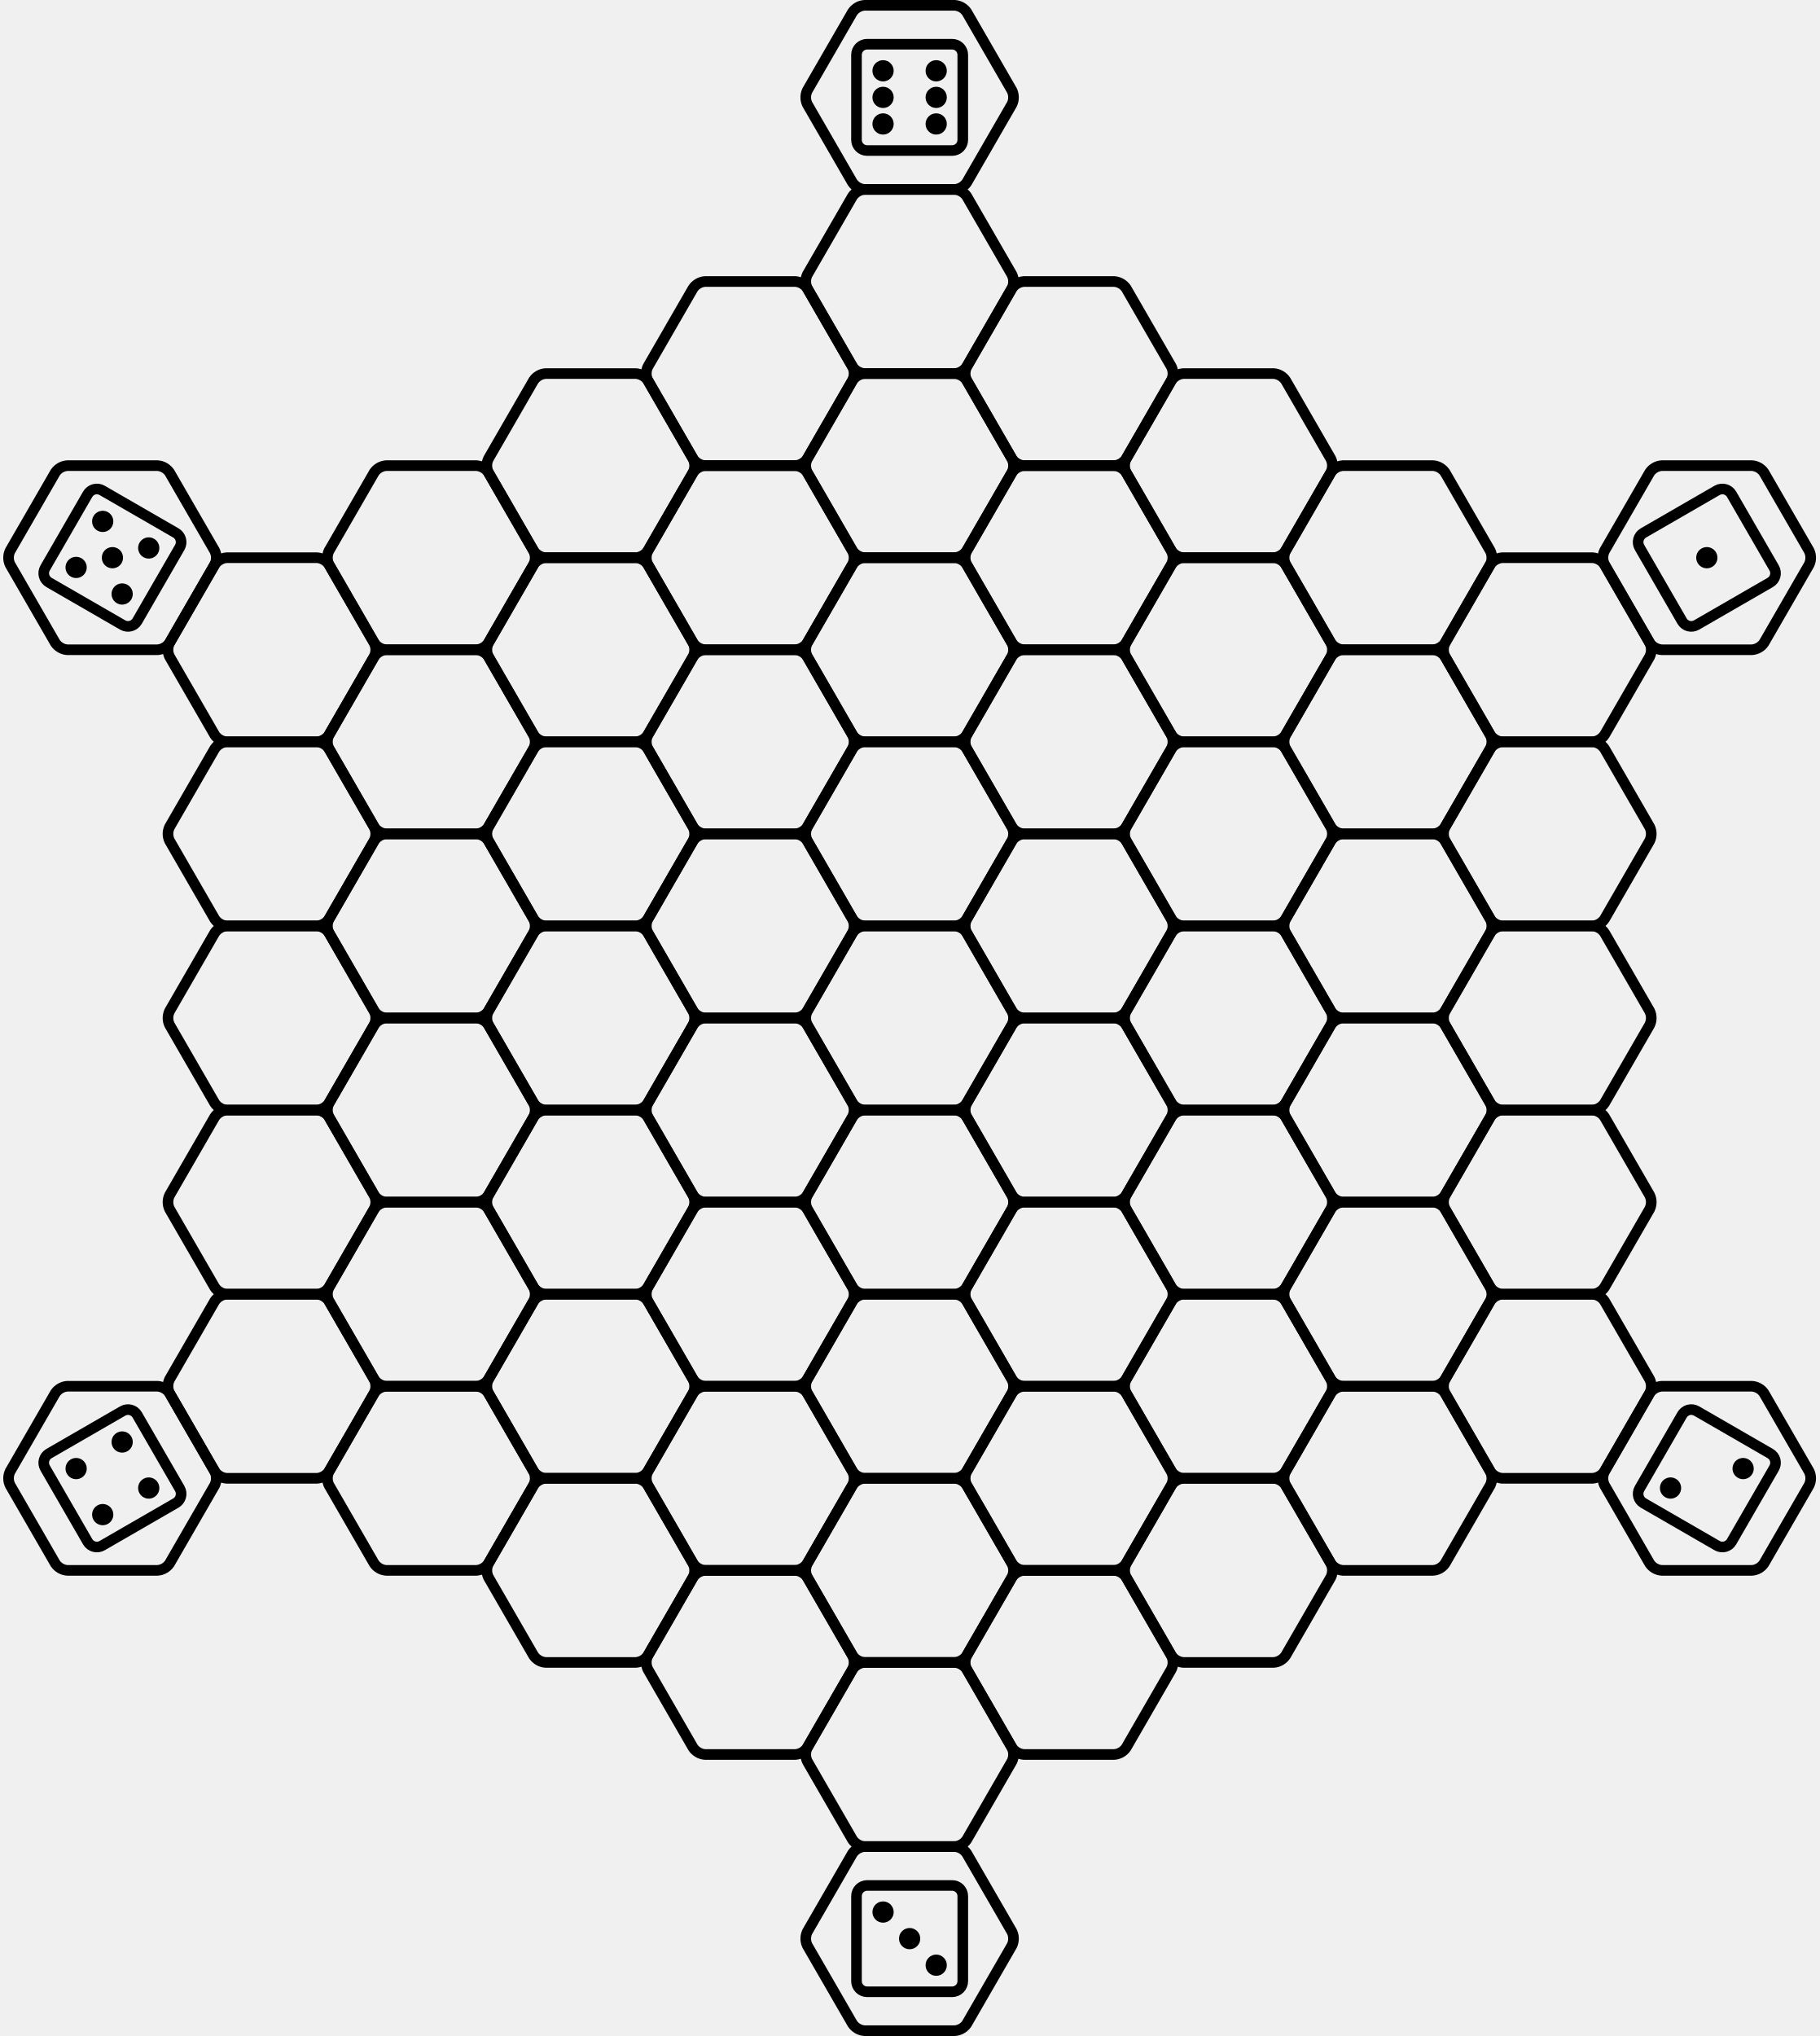
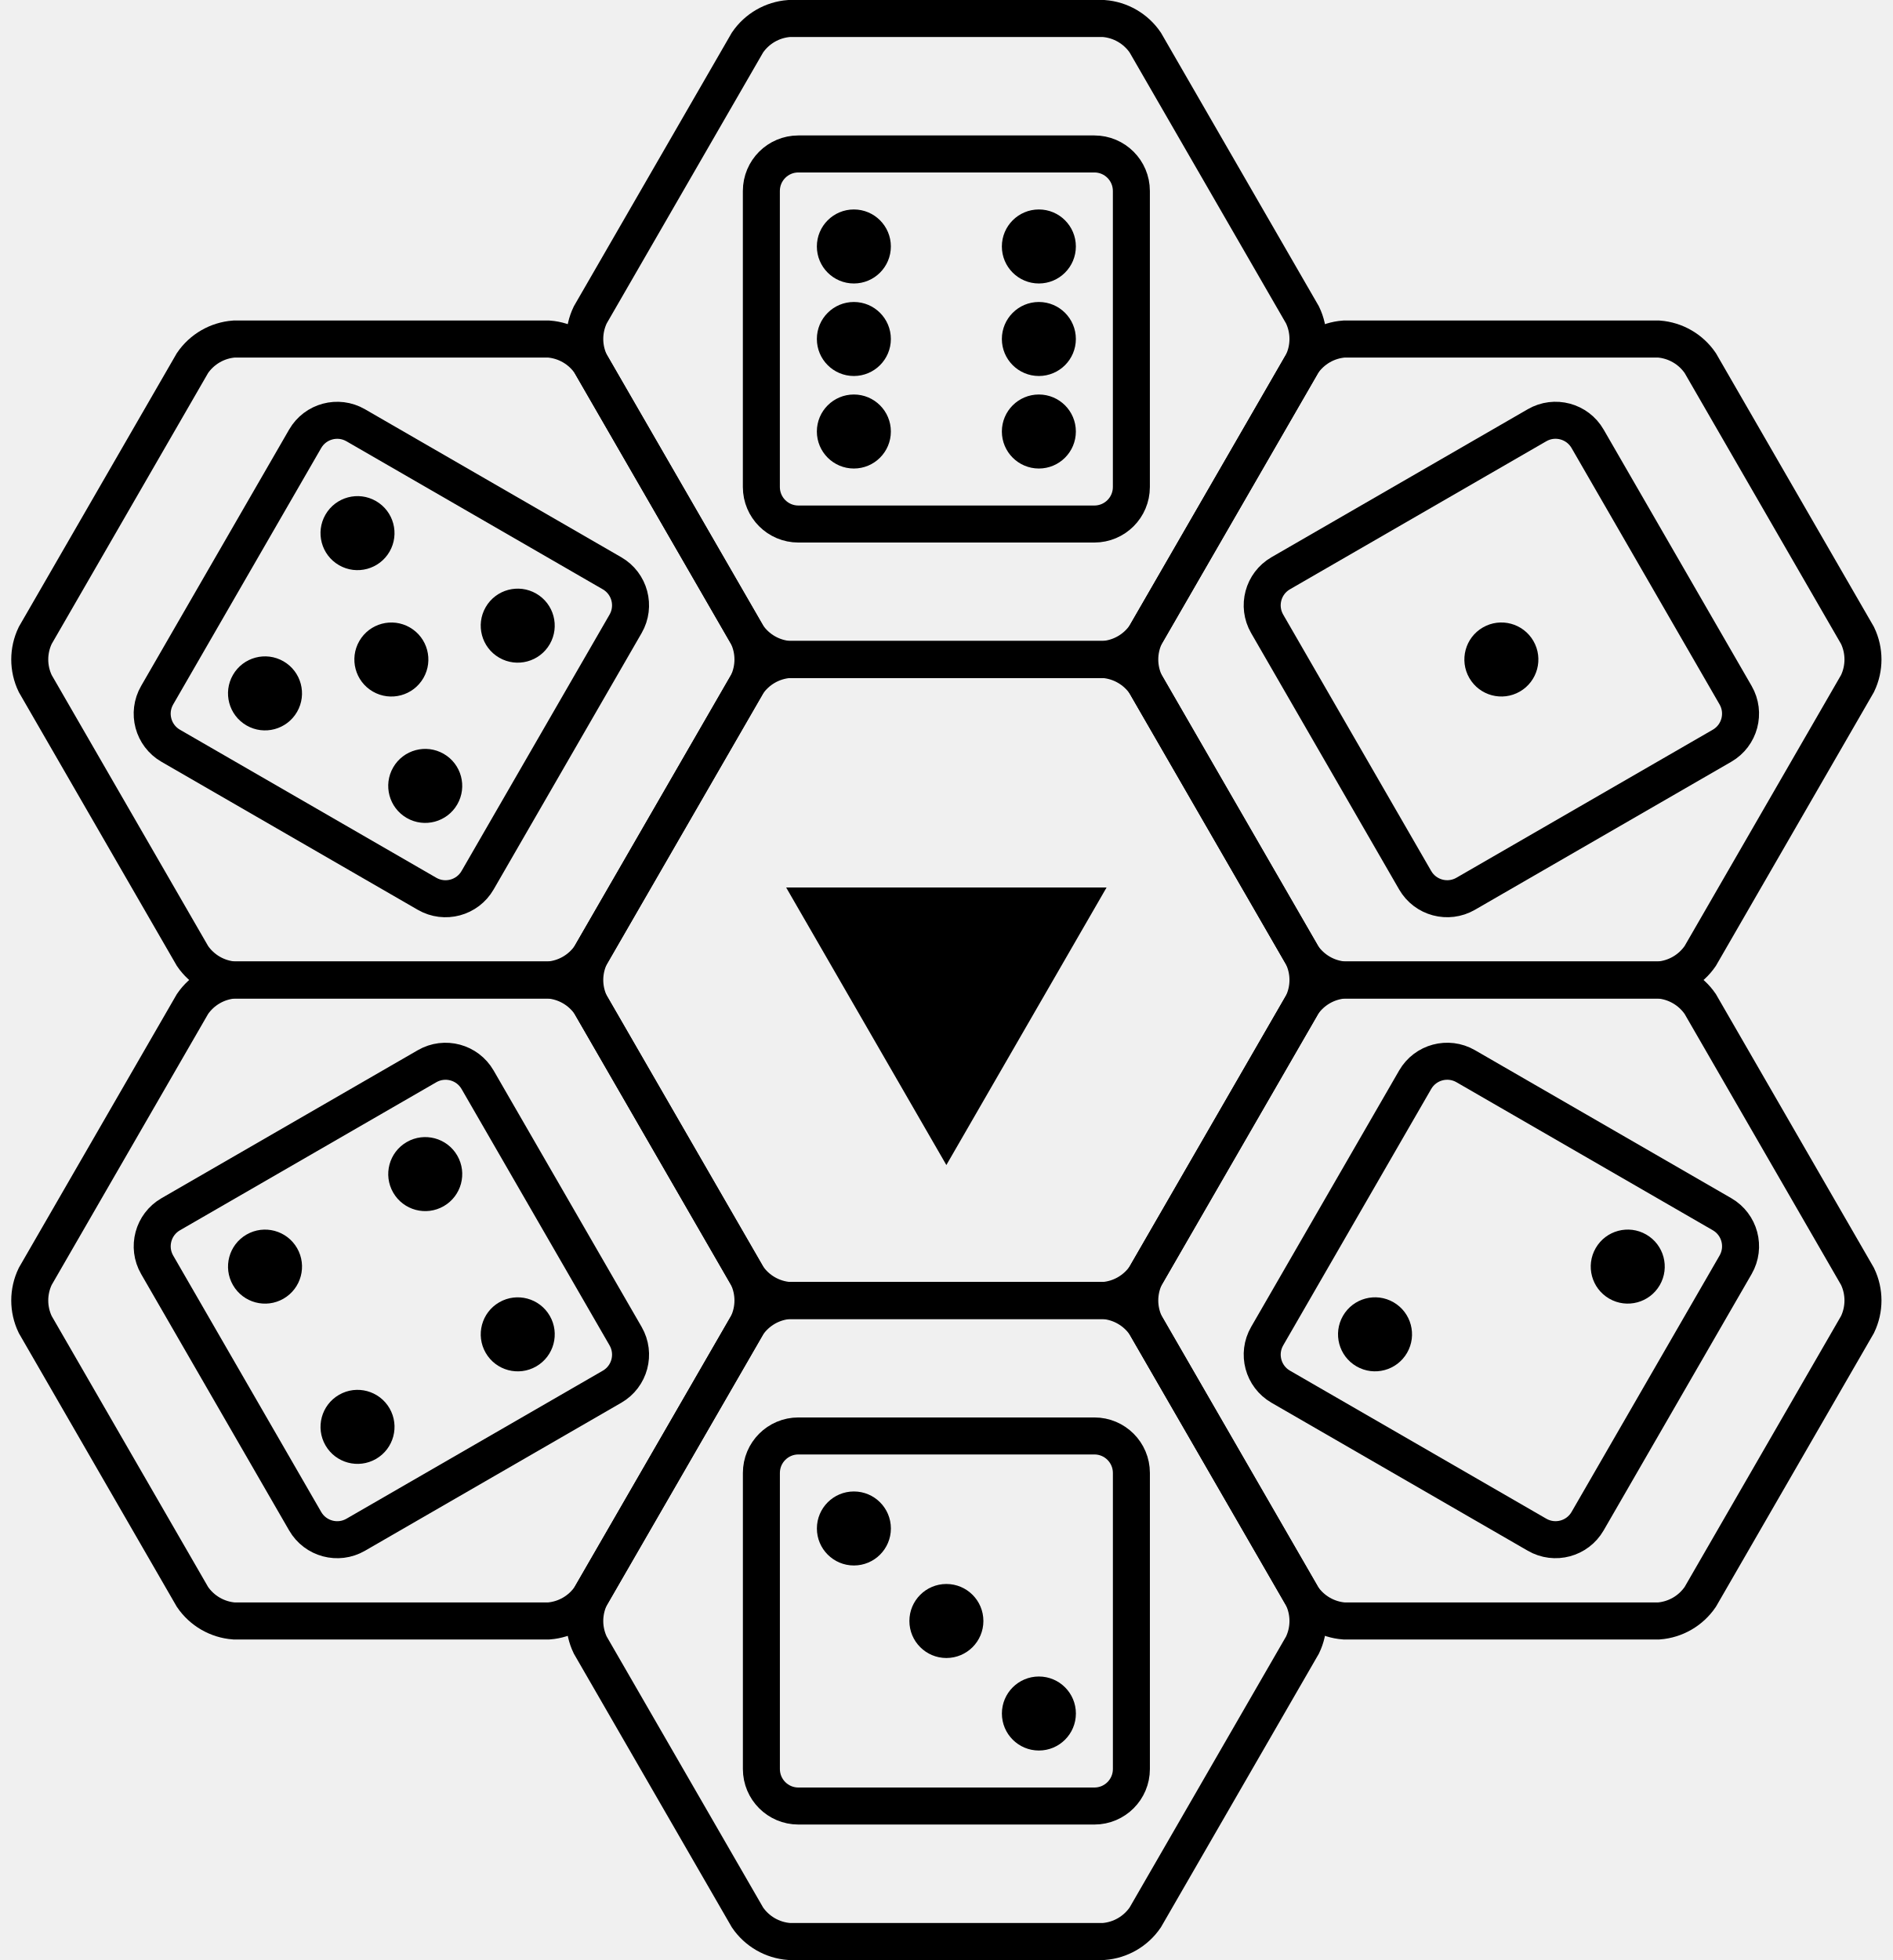
- <svg xmlns="http://www.w3.org/2000/svg" viewBox="0 0 171.155 191.526">
+ <svg xmlns="http://www.w3.org/2000/svg" viewBox="0 0 51.155 52.962">
  <defs>
-     <path d="M95.202,95.113 A1.5,1.5,0,0,1,95.202,96.412 L90.952,103.774 A1.5,1.5,0,0,1,89.827,104.423 L81.327,104.423 A1.5,1.5,0,0,1,80.202,103.774 L75.952,96.412 A1.5,1.5,0,0,1,75.952,95.113 L80.202,87.752 A1.5,1.5,0,0,1,81.327,87.103 L89.827,87.103 A1.5,1.5,0,0,1,90.952,87.752 z" fill="none" id="hexagon" stroke="black" stroke-width="1" />
-     <path d="M85.577,100.763 L81.247,93.263 L89.907,93.263 z" fill="black" id="triangle" stroke="none" />
-     <path d="M85.577,100.613 L81.377,93.338 L89.778,93.338 z" fill="white" id="triangle_hollow_interior" stroke="none" />
+     <path d="M35.202,25.831 A1.5,1.5,0,0,1,35.202,27.13 L30.952,34.491 A1.5,1.5,0,0,1,29.827,35.141 L21.327,35.141 A1.5,1.5,0,0,1,20.202,34.491 L15.952,27.13 A1.5,1.5,0,0,1,15.952,25.831 L20.202,18.47 A1.5,1.5,0,0,1,21.327,17.821 L29.827,17.821 A1.5,1.5,0,0,1,30.952,18.47 z" fill="none" id="hexagon" stroke="black" stroke-width="1" />
+     <path d="M25.577,31.481 L21.247,23.981 L29.907,23.981 z" fill="black" id="triangle" stroke="none" />
+     <path d="M25.577,31.331 L21.377,24.056 L29.778,24.056 z" fill="white" id="triangle_hollow_interior" stroke="none" />
    <g id="board_cell">
      <use href="#hexagon" />
+       <use href="#triangle" />
    </g>
-     <rect fill="none" height="10" id="dice_outline" rx="1" stroke="black" stroke-width="1" width="10" x="80.577" y="90.763" />
-     <circle cx="85.577" cy="95.763" fill="black" id="pip" r="1" stroke="none" />
+     <rect fill="none" height="10" id="dice_outline" rx="1" stroke="black" stroke-width="1" width="10" x="20.577" y="21.481" />
+     <circle cx="25.577" cy="26.481" fill="black" id="pip" r="1" stroke="none" />
    <use href="#pip" id="centre_pip" />
    <use href="#pip" id="top_left_pip" x="-2.5" y="-2.5" />
    <use href="#pip" id="top_right_pip" x="2.5" y="-2.5" />
    <use href="#pip" id="bottom_left_pip" x="-2.5" y="2.5" />
    <use href="#pip" id="bottom_right_pip" x="2.5" y="2.5" />
    <use href="#pip" id="centre_left_pip" x="-2.5" />
    <use href="#pip" id="centre_right_pip" x="2.5" />
    <g id="dice_with_pips_1">
      <use href="#dice_outline" />
      <use href="#centre_pip" />
    </g>
    <g id="dice_with_pips_2">
      <use href="#dice_outline" />
      <use href="#top_left_pip" />
      <use href="#bottom_right_pip" />
    </g>
    <g id="dice_with_pips_3">
      <use href="#dice_outline" />
      <use href="#top_left_pip" />
      <use href="#centre_pip" />
      <use href="#bottom_right_pip" />
    </g>
    <g id="dice_with_pips_4">
      <use href="#dice_outline" />
      <use href="#top_left_pip" />
      <use href="#top_right_pip" />
      <use href="#bottom_left_pip" />
      <use href="#bottom_right_pip" />
    </g>
    <g id="dice_with_pips_5">
      <use href="#dice_outline" />
      <use href="#centre_pip" />
      <use href="#top_left_pip" />
      <use href="#top_right_pip" />
      <use href="#bottom_left_pip" />
      <use href="#bottom_right_pip" />
    </g>
    <g id="dice_with_pips_6">
      <use href="#dice_outline" />
      <use href="#top_left_pip" />
      <use href="#top_right_pip" />
      <use href="#bottom_left_pip" />
      <use href="#bottom_right_pip" />
      <use href="#centre_left_pip" />
      <use href="#centre_right_pip" />
    </g>
    <g id="direction_hexagon_1">
      <use href="#hexagon" />
-       <use href="#dice_with_pips_1" transform="rotate(60,85.57735,95.76279)" />
+       <use href="#dice_with_pips_1" transform="rotate(60,25.57735,26.48076)" />
    </g>
    <g id="direction_hexagon_2">
      <use href="#hexagon" />
-       <use href="#dice_with_pips_2" transform="rotate(120,85.57735,95.76279)" />
+       <use href="#dice_with_pips_2" transform="rotate(120,25.57735,26.48076)" />
    </g>
    <g id="direction_hexagon_3">
      <use href="#hexagon" />
-       <use href="#dice_with_pips_3" transform="rotate(180,85.57735,95.76279)" />
+       <use href="#dice_with_pips_3" transform="rotate(180,25.57735,26.48076)" />
    </g>
    <g id="direction_hexagon_4">
      <use href="#hexagon" />
-       <use href="#dice_with_pips_4" transform="rotate(240,85.57735,95.76279)" />
+       <use href="#dice_with_pips_4" transform="rotate(240,25.57735,26.48076)" />
    </g>
    <g id="direction_hexagon_5">
      <use href="#hexagon" />
-       <use href="#dice_with_pips_5" transform="rotate(300,85.57735,95.76279)" />
+       <use href="#dice_with_pips_5" transform="rotate(300,25.57735,26.48076)" />
    </g>
    <g id="direction_hexagon_6">
      <use href="#hexagon" />
-       <use href="#dice_with_pips_6" transform="rotate(360,85.57735,95.76279)" />
+       <use href="#dice_with_pips_6" transform="rotate(360,25.57735,26.48076)" />
    </g>
  </defs>
-   <rect fill="none" height="191.526" width="171.155" />
-   <use href="#direction_hexagon_1" x="75" y="-43.301" />
-   <use href="#direction_hexagon_2" x="75" y="43.301" />
-   <use href="#direction_hexagon_3" x="0" y="86.603" />
-   <use href="#direction_hexagon_4" x="-75" y="43.301" />
-   <use href="#direction_hexagon_5" x="-75" y="-43.301" />
-   <use href="#direction_hexagon_6" x="-0" y="-86.603" />
+   <rect fill="none" height="52.962" width="51.155" />
+   <use href="#direction_hexagon_1" x="15" y="-8.66" />
+   <use href="#direction_hexagon_2" x="15" y="8.66" />
+   <use href="#direction_hexagon_3" x="0" y="17.321" />
+   <use href="#direction_hexagon_4" x="-15" y="8.66" />
+   <use href="#direction_hexagon_5" x="-15" y="-8.66" />
+   <use href="#direction_hexagon_6" x="-0" y="-17.321" />
  <use href="#board_cell" />
-   <use href="#board_cell" x="15" y="8.66" />
-   <use href="#board_cell" x="0" y="17.321" />
-   <use href="#board_cell" x="-15" y="8.66" />
-   <use href="#board_cell" x="-15" y="-8.66" />
-   <use href="#board_cell" x="-0" y="-17.321" />
-   <use href="#board_cell" x="15" y="-8.66" />
-   <use href="#board_cell" x="30" y="17.321" />
-   <use href="#board_cell" x="15" y="25.981" />
-   <use href="#board_cell" x="0" y="34.641" />
-   <use href="#board_cell" x="-15" y="25.981" />
-   <use href="#board_cell" x="-30" y="17.321" />
-   <use href="#board_cell" x="-30" y="0" />
-   <use href="#board_cell" x="-30" y="-17.321" />
-   <use href="#board_cell" x="-15" y="-25.981" />
-   <use href="#board_cell" x="-0" y="-34.641" />
-   <use href="#board_cell" x="15" y="-25.981" />
-   <use href="#board_cell" x="30" y="-17.321" />
-   <use href="#board_cell" x="30" y="-0" />
-   <use href="#board_cell" x="45" y="25.981" />
-   <use href="#board_cell" x="30" y="34.641" />
-   <use href="#board_cell" x="15" y="43.301" />
-   <use href="#board_cell" x="0" y="51.962" />
-   <use href="#board_cell" x="-15" y="43.301" />
-   <use href="#board_cell" x="-30" y="34.641" />
-   <use href="#board_cell" x="-45" y="25.981" />
-   <use href="#board_cell" x="-45" y="8.66" />
-   <use href="#board_cell" x="-45" y="-8.66" />
-   <use href="#board_cell" x="-45" y="-25.981" />
-   <use href="#board_cell" x="-30" y="-34.641" />
-   <use href="#board_cell" x="-15" y="-43.301" />
-   <use href="#board_cell" x="-0" y="-51.962" />
-   <use href="#board_cell" x="15" y="-43.301" />
-   <use href="#board_cell" x="30" y="-34.641" />
-   <use href="#board_cell" x="45" y="-25.981" />
-   <use href="#board_cell" x="45" y="-8.66" />
-   <use href="#board_cell" x="45" y="8.66" />
-   <use href="#board_cell" x="60" y="34.641" />
-   <use href="#board_cell" x="45" y="43.301" />
-   <use href="#board_cell" x="30" y="51.962" />
-   <use href="#board_cell" x="15" y="60.622" />
-   <use href="#board_cell" x="0" y="69.282" />
-   <use href="#board_cell" x="-15" y="60.622" />
-   <use href="#board_cell" x="-30" y="51.962" />
-   <use href="#board_cell" x="-45" y="43.301" />
-   <use href="#board_cell" x="-60" y="34.641" />
-   <use href="#board_cell" x="-60" y="17.321" />
-   <use href="#board_cell" x="-60" y="0" />
-   <use href="#board_cell" x="-60" y="-17.321" />
-   <use href="#board_cell" x="-60" y="-34.641" />
-   <use href="#board_cell" x="-45" y="-43.301" />
-   <use href="#board_cell" x="-30" y="-51.962" />
-   <use href="#board_cell" x="-15" y="-60.622" />
-   <use href="#board_cell" x="-0" y="-69.282" />
-   <use href="#board_cell" x="15" y="-60.622" />
-   <use href="#board_cell" x="30" y="-51.962" />
-   <use href="#board_cell" x="45" y="-43.301" />
-   <use href="#board_cell" x="60" y="-34.641" />
-   <use href="#board_cell" x="60" y="-17.321" />
-   <use href="#board_cell" x="60" y="-0" />
-   <use href="#board_cell" x="60" y="17.321" />
</svg>
